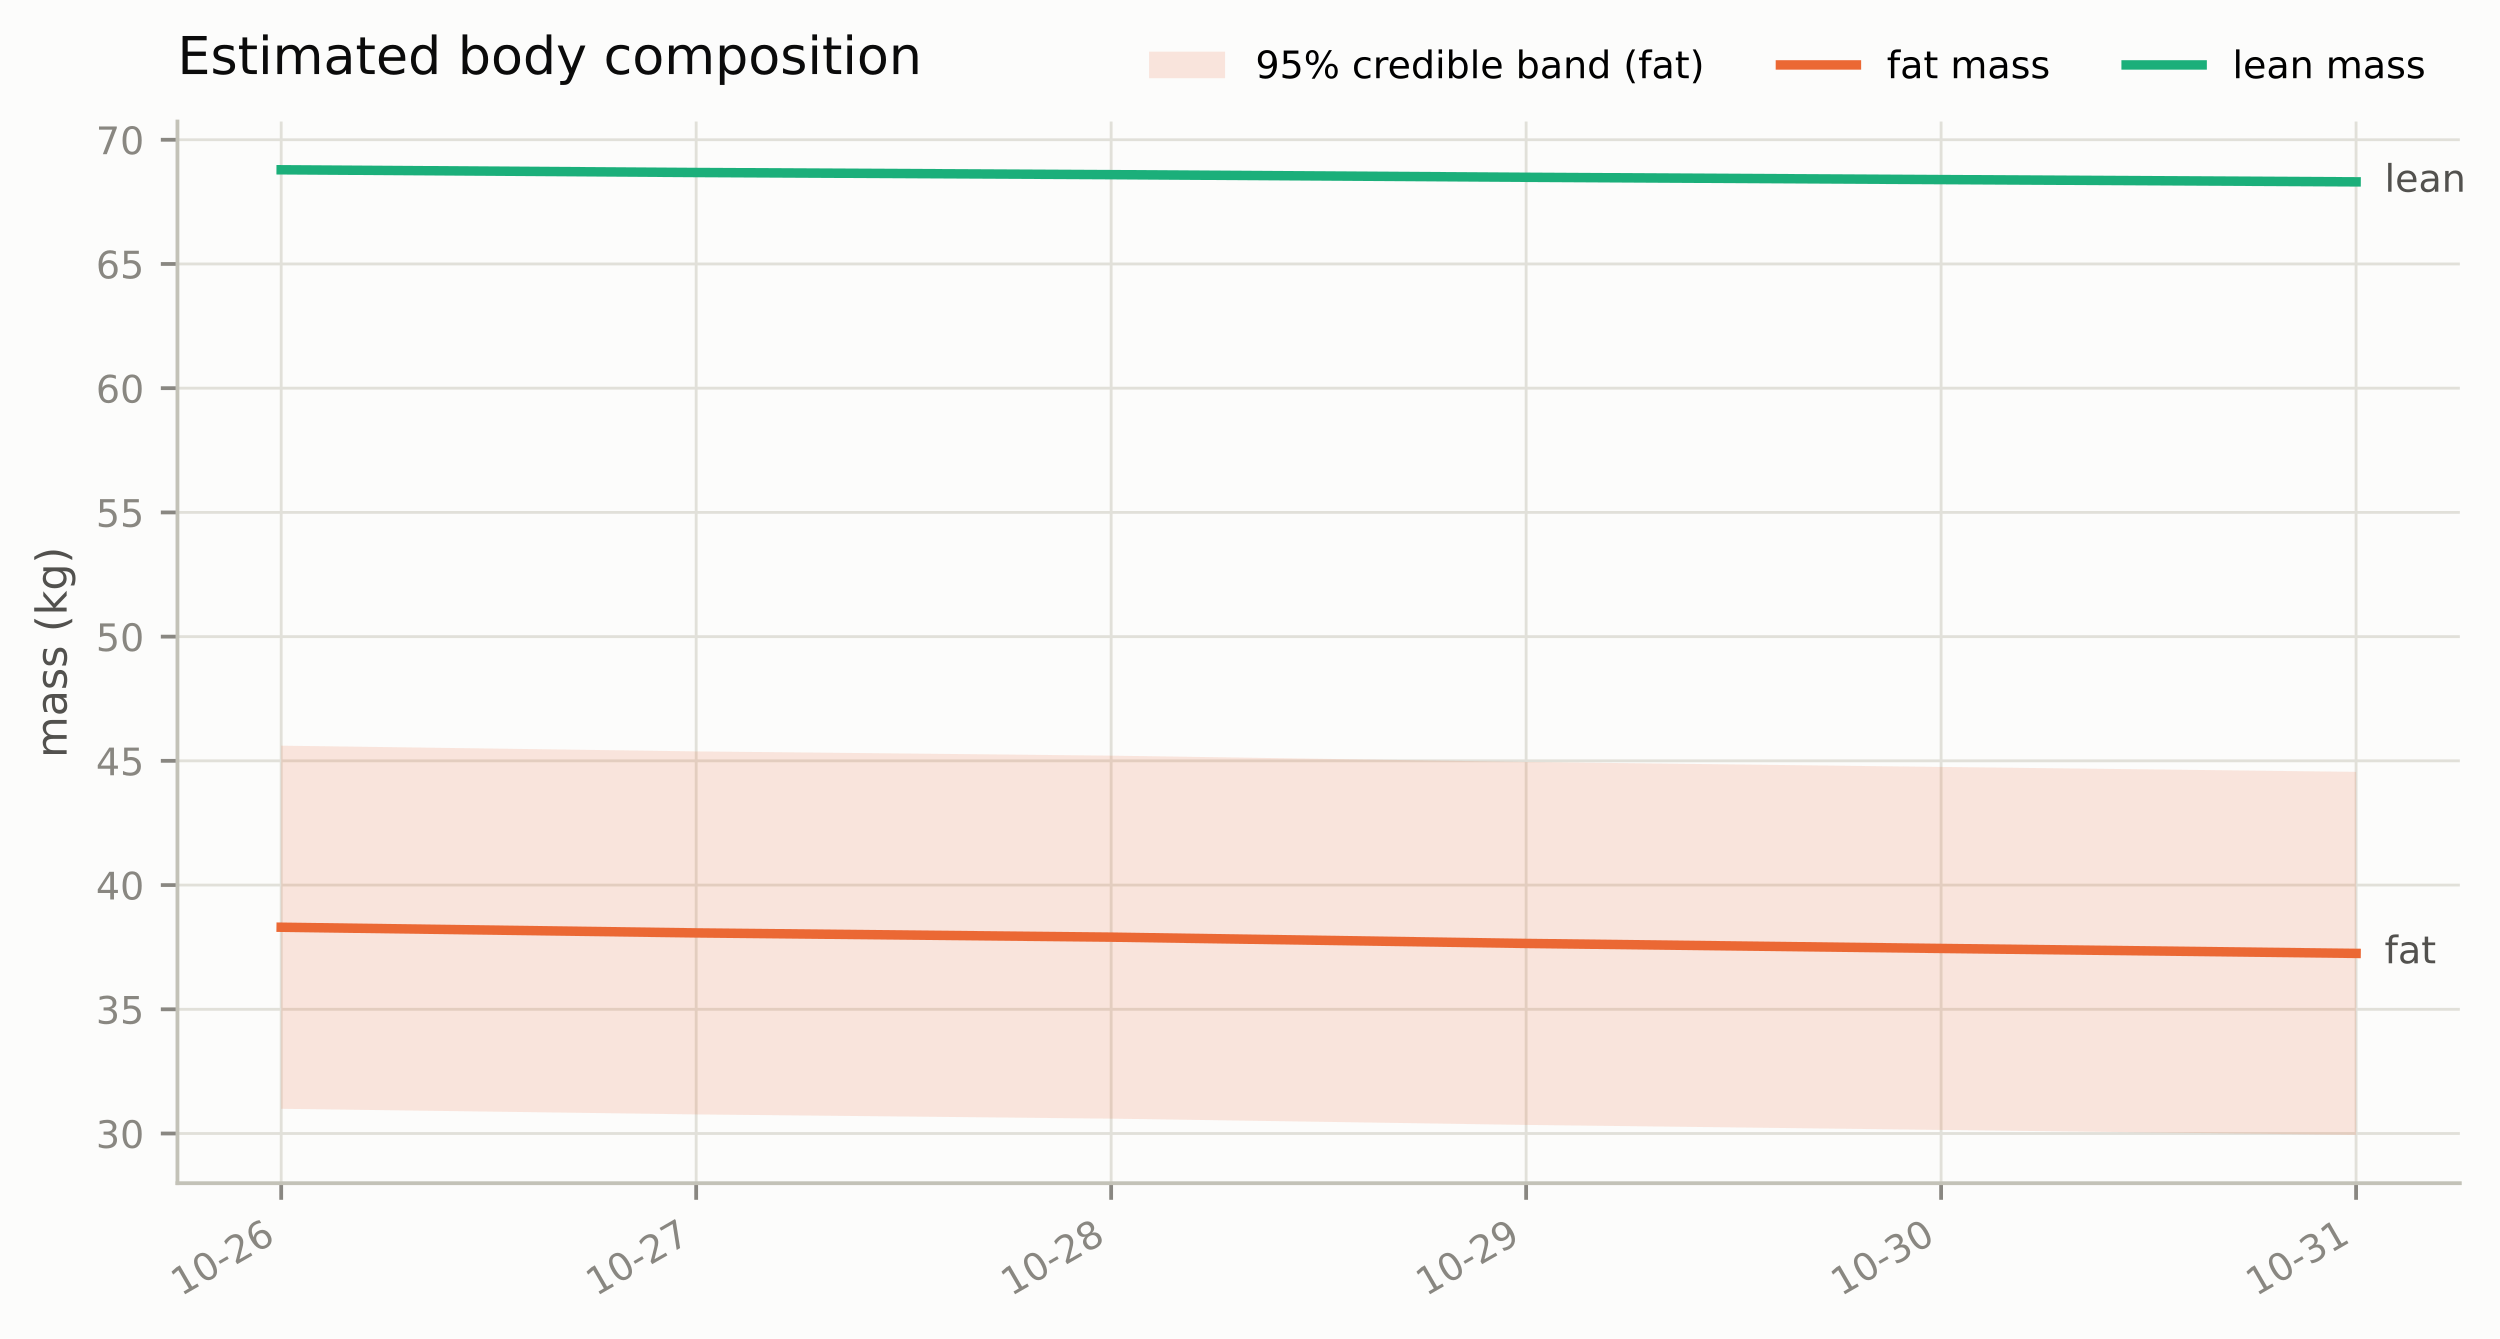
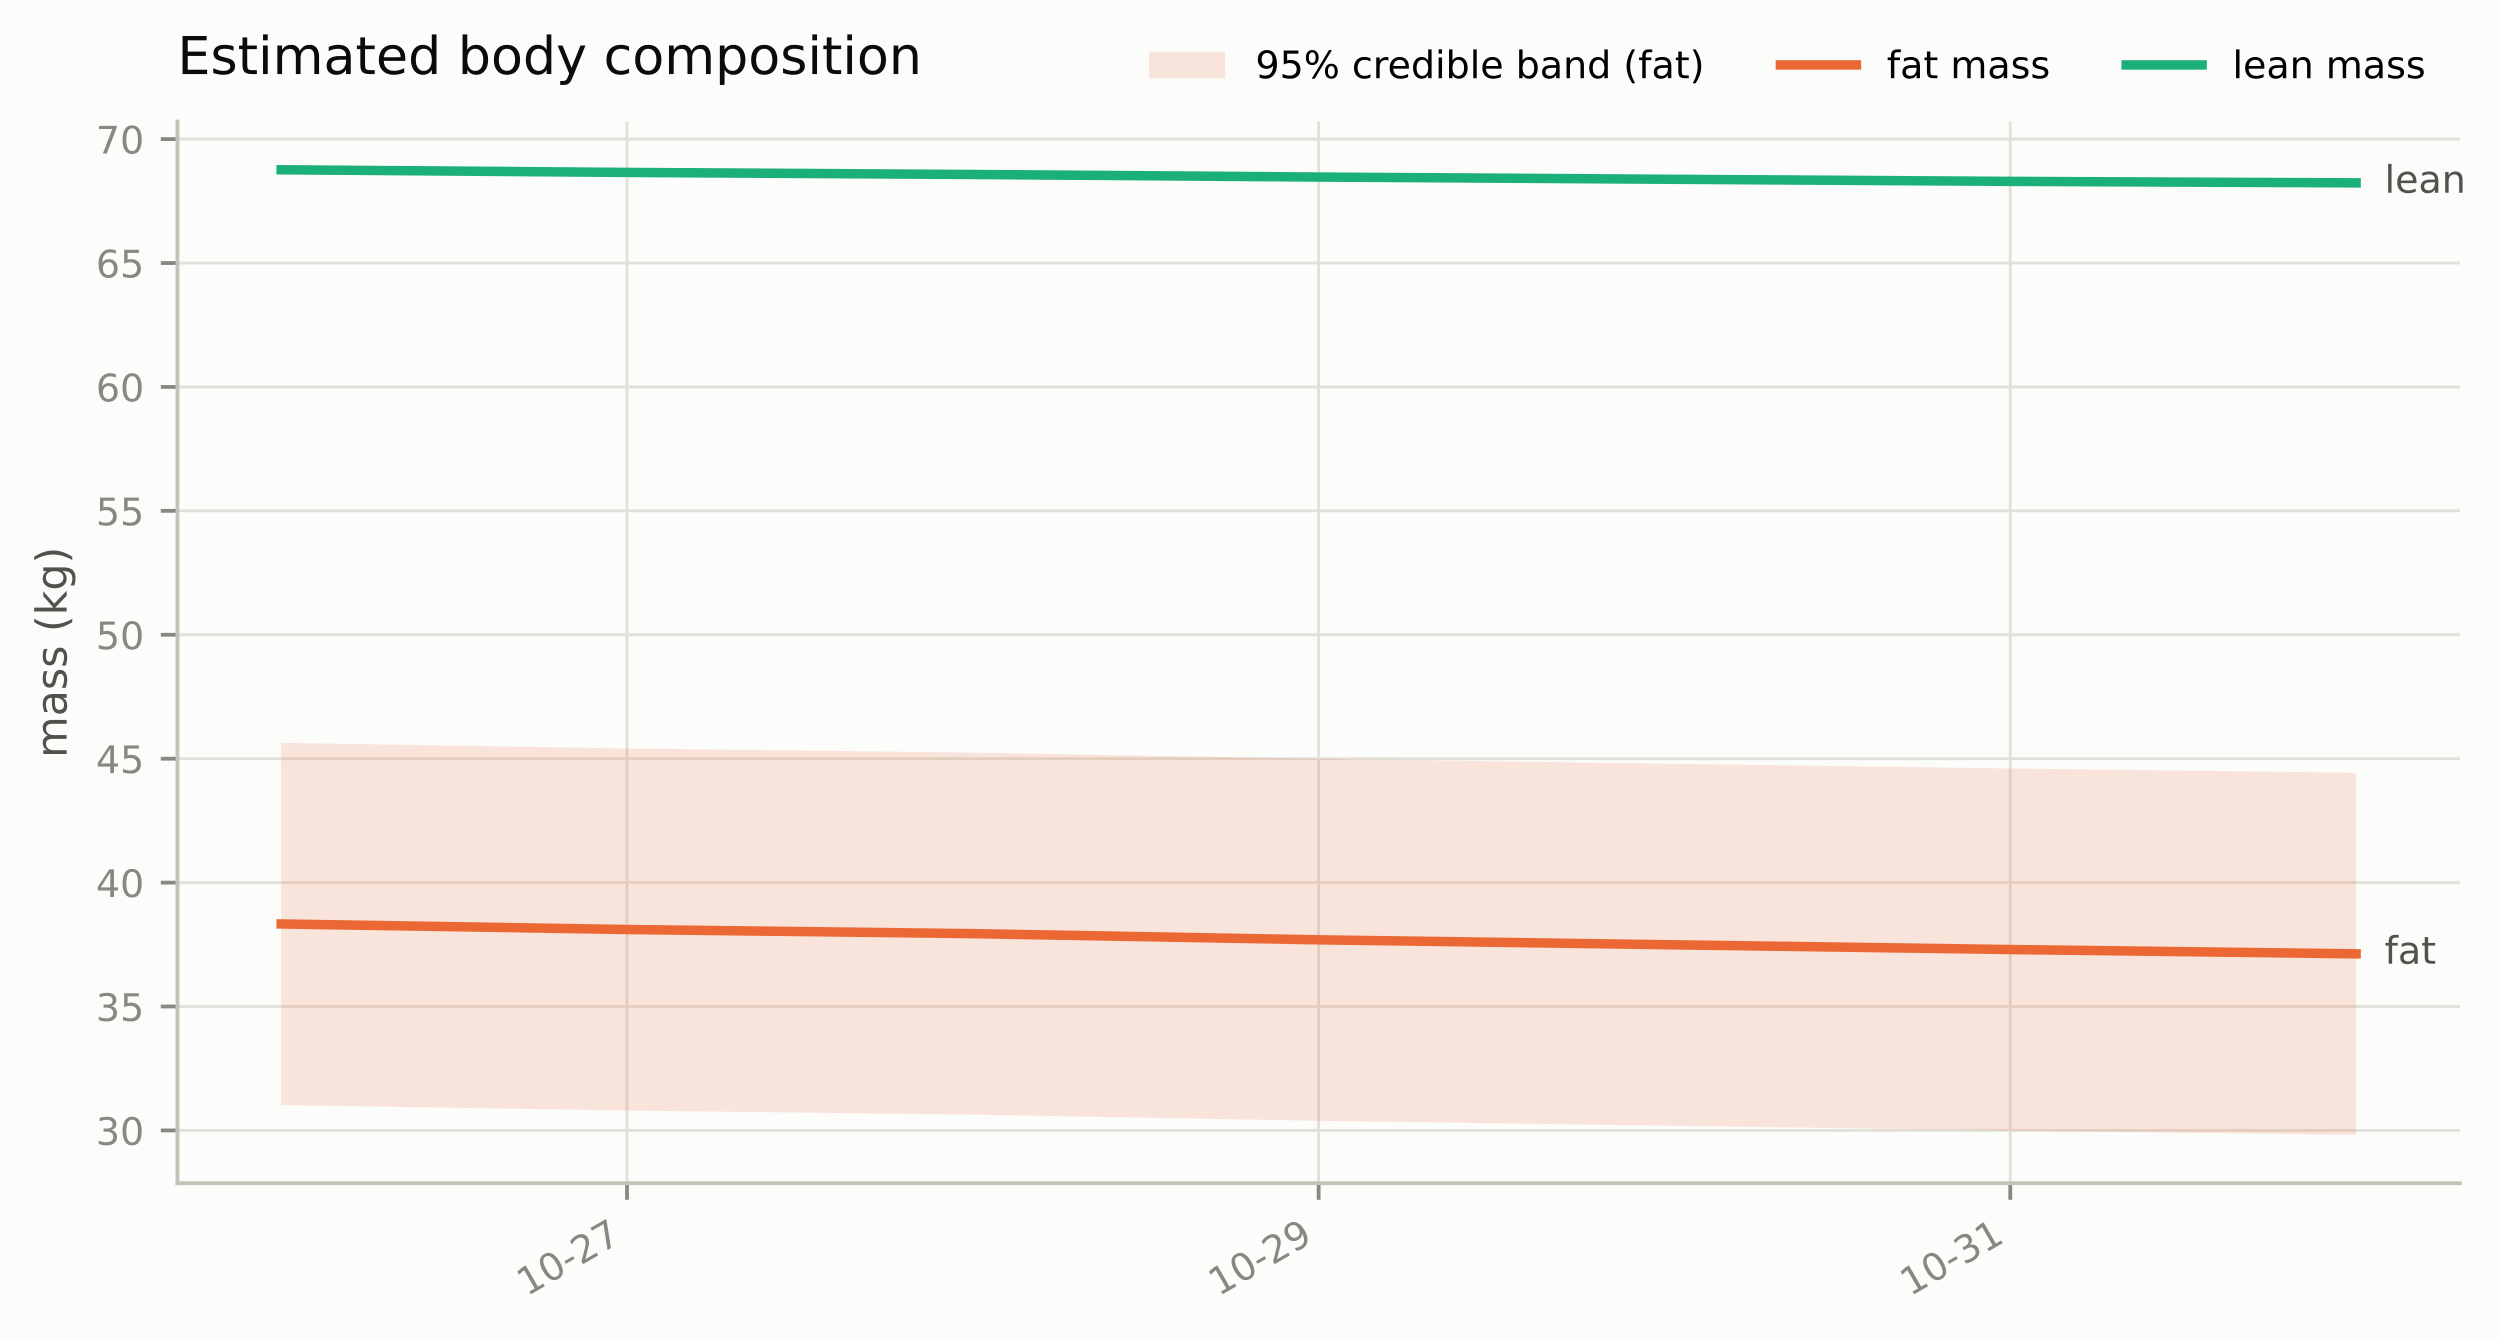
<svg xmlns="http://www.w3.org/2000/svg" xmlns:xlink="http://www.w3.org/1999/xlink" width="526.643pt" height="282pt" viewBox="0 0 526.643 282" version="1.1">
  <defs>
    <style type="text/css">*{stroke-linejoin: round; stroke-linecap: butt}</style>
  </defs>
  <g id="figure_1">
    <g id="patch_1">
      <path d="M 0 282  L 526.643 282  L 526.643 0  L 0 0  z " style="fill: #fcfcfb" />
    </g>
    <g id="axes_1">
      <g id="patch_2">
        <path d="M 37.381 249.248  L 518.18 249.248  L 518.18 25.601  L 37.381 25.601  z " style="fill: #fcfcfb" />
      </g>
      <g id="matplotlib.axis_1">
        <g id="xtick_1">
          <g id="line2d_1">
-             <path d="M 59.235 249.248  L 59.235 25.601  " clip-path="url(#p33e4c85f98)" style="fill: none; stroke: #e1e0d9; stroke-width: 0.6; stroke-linecap: square" />
+             <path d="M 132.084 249.248  L 132.084 25.601  " clip-path="url(#pc93be78011)" style="fill: none; stroke: #e1e0d9; stroke-width: 0.6; stroke-linecap: square" />
          </g>
          <g id="line2d_2">
            <defs>
-               <path id="m0e0706cce2" d="M 0 0  L 0 3.5  " style="stroke: #898781; stroke-width: 0.8" />
+               <path id="m2f4783f419" d="M 0 0  L 0 3.5  " style="stroke: #898781; stroke-width: 0.8" />
            </defs>
            <g>
-               <use xlink:href="#m0e0706cce2" x="59.235" y="249.248" style="fill: #898781; stroke: #898781; stroke-width: 0.8" />
+               <use xlink:href="#m2f4783f419" x="132.084" y="249.248" style="fill: #898781; stroke: #898781; stroke-width: 0.8" />
            </g>
          </g>
          <g id="text_1">
-             <g style="fill: #898781" transform="translate(38.14245 273.1351) rotate(-30) scale(0.08 -0.08)">
+             <g style="fill: #898781" transform="translate(110.9909 273.1351) rotate(-30) scale(0.08 -0.08)">
              <defs>
                <path id="DejaVuSans-14" d="M 794 531  L 1825 531  L 1825 4091  L 703 3866  L 703 4441  L 1819 4666  L 2450 4666  L 2450 531  L 3481 531  L 3481 0  L 794 0  L 794 531  z " transform="scale(0.015625)" />
                <path id="DejaVuSans-13" d="M 2034 4250  Q 1547 4250 1301 3770  Q 1056 3291 1056 2328  Q 1056 1369 1301 889  Q 1547 409 2034 409  Q 2525 409 2770 889  Q 3016 1369 3016 2328  Q 3016 3291 2770 3770  Q 2525 4250 2034 4250  z M 2034 4750  Q 2819 4750 3233 4129  Q 3647 3509 3647 2328  Q 3647 1150 3233 529  Q 2819 -91 2034 -91  Q 1250 -91 836 529  Q 422 1150 422 2328  Q 422 3509 836 4129  Q 1250 4750 2034 4750  z " transform="scale(0.015625)" />
                <path id="DejaVuSans-10" d="M 313 2009  L 1997 2009  L 1997 1497  L 313 1497  L 313 2009  z " transform="scale(0.015625)" />
                <path id="DejaVuSans-15" d="M 1228 531  L 3431 531  L 3431 0  L 469 0  L 469 531  Q 828 903 1448 1529  Q 2069 2156 2228 2338  Q 2531 2678 2651 2914  Q 2772 3150 2772 3378  Q 2772 3750 2511 3984  Q 2250 4219 1831 4219  Q 1534 4219 1204 4116  Q 875 4013 500 3803  L 500 4441  Q 881 4594 1212 4672  Q 1544 4750 1819 4750  Q 2544 4750 2975 4387  Q 3406 4025 3406 3419  Q 3406 3131 3298 2873  Q 3191 2616 2906 2266  Q 2828 2175 2409 1742  Q 1991 1309 1228 531  z " transform="scale(0.015625)" />
-                 <path id="DejaVuSans-19" d="M 2113 2584  Q 1688 2584 1439 2293  Q 1191 2003 1191 1497  Q 1191 994 1439 701  Q 1688 409 2113 409  Q 2538 409 2786 701  Q 3034 994 3034 1497  Q 3034 2003 2786 2293  Q 2538 2584 2113 2584  z M 3366 4563  L 3366 3988  Q 3128 4100 2886 4159  Q 2644 4219 2406 4219  Q 1781 4219 1451 3797  Q 1122 3375 1075 2522  Q 1259 2794 1537 2939  Q 1816 3084 2150 3084  Q 2853 3084 3261 2657  Q 3669 2231 3669 1497  Q 3669 778 3244 343  Q 2819 -91 2113 -91  Q 1303 -91 875 529  Q 447 1150 447 2328  Q 447 3434 972 4092  Q 1497 4750 2381 4750  Q 2619 4750 2861 4703  Q 3103 4656 3366 4563  z " transform="scale(0.015625)" />
-               </defs>
-               <use xlink:href="#DejaVuSans-14" />
-               <use xlink:href="#DejaVuSans-13" transform="translate(63.625 0)" />
-               <use xlink:href="#DejaVuSans-10" transform="translate(127.25 0)" />
-               <use xlink:href="#DejaVuSans-15" transform="translate(163.3281 0)" />
-               <use xlink:href="#DejaVuSans-19" transform="translate(226.9531 0)" />
-             </g>
-           </g>
-         </g>
-         <g id="xtick_2">
-           <g id="line2d_3">
-             <path d="M 146.653 249.248  L 146.653 25.601  " clip-path="url(#p33e4c85f98)" style="fill: none; stroke: #e1e0d9; stroke-width: 0.6; stroke-linecap: square" />
-           </g>
-           <g id="line2d_4">
-             <g>
-               <use xlink:href="#m0e0706cce2" x="146.653" y="249.248" style="fill: #898781; stroke: #898781; stroke-width: 0.8" />
-             </g>
-           </g>
-           <g id="text_2">
-             <g style="fill: #898781" transform="translate(125.5606 273.1351) rotate(-30) scale(0.08 -0.08)">
-               <defs>
                <path id="DejaVuSans-1a" d="M 525 4666  L 3525 4666  L 3525 4397  L 1831 0  L 1172 0  L 2766 4134  L 525 4134  L 525 4666  z " transform="scale(0.015625)" />
              </defs>
              <use xlink:href="#DejaVuSans-14" />
              <use xlink:href="#DejaVuSans-13" transform="translate(63.625 0)" />
              <use xlink:href="#DejaVuSans-10" transform="translate(127.25 0)" />
              <use xlink:href="#DejaVuSans-15" transform="translate(163.3281 0)" />
              <use xlink:href="#DejaVuSans-1a" transform="translate(226.9531 0)" />
            </g>
          </g>
        </g>
-         <g id="xtick_3">
-           <g id="line2d_5">
-             <path d="M 234.071 249.248  L 234.071 25.601  " clip-path="url(#p33e4c85f98)" style="fill: none; stroke: #e1e0d9; stroke-width: 0.6; stroke-linecap: square" />
-           </g>
-           <g id="line2d_6">
-             <g>
-               <use xlink:href="#m0e0706cce2" x="234.071" y="249.248" style="fill: #898781; stroke: #898781; stroke-width: 0.8" />
-             </g>
-           </g>
-           <g id="text_3">
-             <g style="fill: #898781" transform="translate(212.9787 273.1351) rotate(-30) scale(0.08 -0.08)">
-               <defs>
-                 <path id="DejaVuSans-1b" d="M 2034 2216  Q 1584 2216 1326 1975  Q 1069 1734 1069 1313  Q 1069 891 1326 650  Q 1584 409 2034 409  Q 2484 409 2743 651  Q 3003 894 3003 1313  Q 3003 1734 2745 1975  Q 2488 2216 2034 2216  z M 1403 2484  Q 997 2584 770 2862  Q 544 3141 544 3541  Q 544 4100 942 4425  Q 1341 4750 2034 4750  Q 2731 4750 3128 4425  Q 3525 4100 3525 3541  Q 3525 3141 3298 2862  Q 3072 2584 2669 2484  Q 3125 2378 3379 2068  Q 3634 1759 3634 1313  Q 3634 634 3220 271  Q 2806 -91 2034 -91  Q 1263 -91 848 271  Q 434 634 434 1313  Q 434 1759 690 2068  Q 947 2378 1403 2484  z M 1172 3481  Q 1172 3119 1398 2916  Q 1625 2713 2034 2713  Q 2441 2713 2670 2916  Q 2900 3119 2900 3481  Q 2900 3844 2670 4047  Q 2441 4250 2034 4250  Q 1625 4250 1398 4047  Q 1172 3844 1172 3481  z " transform="scale(0.015625)" />
-               </defs>
-               <use xlink:href="#DejaVuSans-14" />
-               <use xlink:href="#DejaVuSans-13" transform="translate(63.625 0)" />
-               <use xlink:href="#DejaVuSans-10" transform="translate(127.25 0)" />
-               <use xlink:href="#DejaVuSans-15" transform="translate(163.3281 0)" />
-               <use xlink:href="#DejaVuSans-1b" transform="translate(226.9531 0)" />
-             </g>
-           </g>
-         </g>
-         <g id="xtick_4">
-           <g id="line2d_7">
-             <path d="M 321.49 249.248  L 321.49 25.601  " clip-path="url(#p33e4c85f98)" style="fill: none; stroke: #e1e0d9; stroke-width: 0.6; stroke-linecap: square" />
-           </g>
-           <g id="line2d_8">
-             <g>
-               <use xlink:href="#m0e0706cce2" x="321.49" y="249.248" style="fill: #898781; stroke: #898781; stroke-width: 0.8" />
-             </g>
-           </g>
-           <g id="text_4">
-             <g style="fill: #898781" transform="translate(300.3968 273.1351) rotate(-30) scale(0.08 -0.08)">
+         <g id="xtick_2">
+           <g id="line2d_3">
+             <path d="M 277.781 249.248  L 277.781 25.601  " clip-path="url(#pc93be78011)" style="fill: none; stroke: #e1e0d9; stroke-width: 0.6; stroke-linecap: square" />
+           </g>
+           <g id="line2d_4">
+             <g>
+               <use xlink:href="#m2f4783f419" x="277.781" y="249.248" style="fill: #898781; stroke: #898781; stroke-width: 0.8" />
+             </g>
+           </g>
+           <g id="text_2">
+             <g style="fill: #898781" transform="translate(256.6877 273.1351) rotate(-30) scale(0.08 -0.08)">
              <defs>
                <path id="DejaVuSans-1c" d="M 703 97  L 703 672  Q 941 559 1184 500  Q 1428 441 1663 441  Q 2288 441 2617 861  Q 2947 1281 2994 2138  Q 2813 1869 2534 1725  Q 2256 1581 1919 1581  Q 1219 1581 811 2004  Q 403 2428 403 3163  Q 403 3881 828 4315  Q 1253 4750 1959 4750  Q 2769 4750 3195 4129  Q 3622 3509 3622 2328  Q 3622 1225 3098 567  Q 2575 -91 1691 -91  Q 1453 -91 1209 -44  Q 966 3 703 97  z M 1959 2075  Q 2384 2075 2632 2365  Q 2881 2656 2881 3163  Q 2881 3666 2632 3958  Q 2384 4250 1959 4250  Q 1534 4250 1286 3958  Q 1038 3666 1038 3163  Q 1038 2656 1286 2365  Q 1534 2075 1959 2075  z " transform="scale(0.015625)" />
              </defs>
              <use xlink:href="#DejaVuSans-14" />
              <use xlink:href="#DejaVuSans-13" transform="translate(63.625 0)" />
              <use xlink:href="#DejaVuSans-10" transform="translate(127.25 0)" />
              <use xlink:href="#DejaVuSans-15" transform="translate(163.3281 0)" />
              <use xlink:href="#DejaVuSans-1c" transform="translate(226.9531 0)" />
            </g>
          </g>
        </g>
-         <g id="xtick_5">
-           <g id="line2d_9">
-             <path d="M 408.908 249.248  L 408.908 25.601  " clip-path="url(#p33e4c85f98)" style="fill: none; stroke: #e1e0d9; stroke-width: 0.6; stroke-linecap: square" />
-           </g>
-           <g id="line2d_10">
-             <g>
-               <use xlink:href="#m0e0706cce2" x="408.908" y="249.248" style="fill: #898781; stroke: #898781; stroke-width: 0.8" />
-             </g>
-           </g>
-           <g id="text_5">
-             <g style="fill: #898781" transform="translate(387.8149 273.1351) rotate(-30) scale(0.08 -0.08)">
+         <g id="xtick_3">
+           <g id="line2d_5">
+             <path d="M 423.477 249.248  L 423.477 25.601  " clip-path="url(#pc93be78011)" style="fill: none; stroke: #e1e0d9; stroke-width: 0.6; stroke-linecap: square" />
+           </g>
+           <g id="line2d_6">
+             <g>
+               <use xlink:href="#m2f4783f419" x="423.477" y="249.248" style="fill: #898781; stroke: #898781; stroke-width: 0.8" />
+             </g>
+           </g>
+           <g id="text_3">
+             <g style="fill: #898781" transform="translate(402.3846 273.1351) rotate(-30) scale(0.08 -0.08)">
              <defs>
                <path id="DejaVuSans-16" d="M 2597 2516  Q 3050 2419 3304 2112  Q 3559 1806 3559 1356  Q 3559 666 3084 287  Q 2609 -91 1734 -91  Q 1441 -91 1130 -33  Q 819 25 488 141  L 488 750  Q 750 597 1062 519  Q 1375 441 1716 441  Q 2309 441 2620 675  Q 2931 909 2931 1356  Q 2931 1769 2642 2001  Q 2353 2234 1838 2234  L 1294 2234  L 1294 2753  L 1863 2753  Q 2328 2753 2575 2939  Q 2822 3125 2822 3475  Q 2822 3834 2567 4026  Q 2313 4219 1838 4219  Q 1578 4219 1281 4162  Q 984 4106 628 3988  L 628 4550  Q 988 4650 1302 4700  Q 1616 4750 1894 4750  Q 2613 4750 3031 4423  Q 3450 4097 3450 3541  Q 3450 3153 3228 2886  Q 3006 2619 2597 2516  z " transform="scale(0.015625)" />
              </defs>
-               <use xlink:href="#DejaVuSans-14" />
-               <use xlink:href="#DejaVuSans-13" transform="translate(63.625 0)" />
-               <use xlink:href="#DejaVuSans-10" transform="translate(127.25 0)" />
-               <use xlink:href="#DejaVuSans-16" transform="translate(163.3281 0)" />
-               <use xlink:href="#DejaVuSans-13" transform="translate(226.9531 0)" />
-             </g>
-           </g>
-         </g>
-         <g id="xtick_6">
-           <g id="line2d_11">
-             <path d="M 496.326 249.248  L 496.326 25.601  " clip-path="url(#p33e4c85f98)" style="fill: none; stroke: #e1e0d9; stroke-width: 0.6; stroke-linecap: square" />
-           </g>
-           <g id="line2d_12">
-             <g>
-               <use xlink:href="#m0e0706cce2" x="496.326" y="249.248" style="fill: #898781; stroke: #898781; stroke-width: 0.8" />
-             </g>
-           </g>
-           <g id="text_6">
-             <g style="fill: #898781" transform="translate(475.233 273.1351) rotate(-30) scale(0.08 -0.08)">
              <use xlink:href="#DejaVuSans-14" />
              <use xlink:href="#DejaVuSans-13" transform="translate(63.625 0)" />
              <use xlink:href="#DejaVuSans-10" transform="translate(127.25 0)" />
              <use xlink:href="#DejaVuSans-16" transform="translate(163.3281 0)" />
              <use xlink:href="#DejaVuSans-14" transform="translate(226.9531 0)" />
            </g>
          </g>
        </g>
      </g>
      <g id="matplotlib.axis_2">
        <g id="ytick_1">
-           <g id="line2d_13">
-             <path d="M 37.381 238.782  L 518.18 238.782  " clip-path="url(#p33e4c85f98)" style="fill: none; stroke: #e1e0d9; stroke-width: 0.6; stroke-linecap: square" />
-           </g>
-           <g id="line2d_14">
+           <g id="line2d_7">
+             <path d="M 37.381 238.137  L 518.18 238.137  " clip-path="url(#pc93be78011)" style="fill: none; stroke: #e1e0d9; stroke-width: 0.6; stroke-linecap: square" />
+           </g>
+           <g id="line2d_8">
            <defs>
-               <path id="m0c7d8f7c10" d="M 0 0  L -3.5 0  " style="stroke: #898781; stroke-width: 0.8" />
+               <path id="m98d545cea3" d="M 0 0  L -3.5 0  " style="stroke: #898781; stroke-width: 0.8" />
            </defs>
            <g>
-               <use xlink:href="#m0c7d8f7c10" x="37.381" y="238.782" style="fill: #898781; stroke: #898781; stroke-width: 0.8" />
-             </g>
-           </g>
-           <g id="text_7">
-             <g style="fill: #898781" transform="translate(20.2007 241.8212) scale(0.08 -0.08)">
+               <use xlink:href="#m98d545cea3" x="37.381" y="238.137" style="fill: #898781; stroke: #898781; stroke-width: 0.8" />
+             </g>
+           </g>
+           <g id="text_4">
+             <g style="fill: #898781" transform="translate(20.2007 241.1761) scale(0.08 -0.08)">
              <use xlink:href="#DejaVuSans-16" />
              <use xlink:href="#DejaVuSans-13" transform="translate(63.625 0)" />
            </g>
          </g>
        </g>
        <g id="ytick_2">
-           <g id="line2d_15">
-             <path d="M 37.381 212.614  L 518.18 212.614  " clip-path="url(#p33e4c85f98)" style="fill: none; stroke: #e1e0d9; stroke-width: 0.6; stroke-linecap: square" />
-           </g>
-           <g id="line2d_16">
-             <g>
-               <use xlink:href="#m0c7d8f7c10" x="37.381" y="212.614" style="fill: #898781; stroke: #898781; stroke-width: 0.8" />
-             </g>
-           </g>
-           <g id="text_8">
-             <g style="fill: #898781" transform="translate(20.2007 215.6532) scale(0.08 -0.08)">
+           <g id="line2d_9">
+             <path d="M 37.381 212.033  L 518.18 212.033  " clip-path="url(#pc93be78011)" style="fill: none; stroke: #e1e0d9; stroke-width: 0.6; stroke-linecap: square" />
+           </g>
+           <g id="line2d_10">
+             <g>
+               <use xlink:href="#m98d545cea3" x="37.381" y="212.033" style="fill: #898781; stroke: #898781; stroke-width: 0.8" />
+             </g>
+           </g>
+           <g id="text_5">
+             <g style="fill: #898781" transform="translate(20.2007 215.0717) scale(0.08 -0.08)">
              <defs>
                <path id="DejaVuSans-18" d="M 691 4666  L 3169 4666  L 3169 4134  L 1269 4134  L 1269 2991  Q 1406 3038 1543 3061  Q 1681 3084 1819 3084  Q 2600 3084 3056 2656  Q 3513 2228 3513 1497  Q 3513 744 3044 326  Q 2575 -91 1722 -91  Q 1428 -91 1123 -41  Q 819 9 494 109  L 494 744  Q 775 591 1075 516  Q 1375 441 1709 441  Q 2250 441 2565 725  Q 2881 1009 2881 1497  Q 2881 1984 2565 2268  Q 2250 2553 1709 2553  Q 1456 2553 1204 2497  Q 953 2441 691 2322  L 691 4666  z " transform="scale(0.015625)" />
              </defs>
              <use xlink:href="#DejaVuSans-16" />
              <use xlink:href="#DejaVuSans-18" transform="translate(63.625 0)" />
            </g>
          </g>
        </g>
        <g id="ytick_3">
-           <g id="line2d_17">
-             <path d="M 37.381 186.446  L 518.18 186.446  " clip-path="url(#p33e4c85f98)" style="fill: none; stroke: #e1e0d9; stroke-width: 0.6; stroke-linecap: square" />
-           </g>
-           <g id="line2d_18">
-             <g>
-               <use xlink:href="#m0c7d8f7c10" x="37.381" y="186.446" style="fill: #898781; stroke: #898781; stroke-width: 0.8" />
-             </g>
-           </g>
-           <g id="text_9">
-             <g style="fill: #898781" transform="translate(20.2007 189.4851) scale(0.08 -0.08)">
+           <g id="line2d_11">
+             <path d="M 37.381 185.928  L 518.18 185.928  " clip-path="url(#pc93be78011)" style="fill: none; stroke: #e1e0d9; stroke-width: 0.6; stroke-linecap: square" />
+           </g>
+           <g id="line2d_12">
+             <g>
+               <use xlink:href="#m98d545cea3" x="37.381" y="185.928" style="fill: #898781; stroke: #898781; stroke-width: 0.8" />
+             </g>
+           </g>
+           <g id="text_6">
+             <g style="fill: #898781" transform="translate(20.2007 188.9672) scale(0.08 -0.08)">
              <defs>
                <path id="DejaVuSans-17" d="M 2419 4116  L 825 1625  L 2419 1625  L 2419 4116  z M 2253 4666  L 3047 4666  L 3047 1625  L 3713 1625  L 3713 1100  L 3047 1100  L 3047 0  L 2419 0  L 2419 1100  L 313 1100  L 313 1709  L 2253 4666  z " transform="scale(0.015625)" />
              </defs>
              <use xlink:href="#DejaVuSans-17" />
              <use xlink:href="#DejaVuSans-13" transform="translate(63.625 0)" />
            </g>
          </g>
        </g>
        <g id="ytick_4">
-           <g id="line2d_19">
-             <path d="M 37.381 160.278  L 518.18 160.278  " clip-path="url(#p33e4c85f98)" style="fill: none; stroke: #e1e0d9; stroke-width: 0.6; stroke-linecap: square" />
-           </g>
-           <g id="line2d_20">
-             <g>
-               <use xlink:href="#m0c7d8f7c10" x="37.381" y="160.278" style="fill: #898781; stroke: #898781; stroke-width: 0.8" />
-             </g>
-           </g>
-           <g id="text_10">
-             <g style="fill: #898781" transform="translate(20.2007 163.317) scale(0.08 -0.08)">
+           <g id="line2d_13">
+             <path d="M 37.381 159.824  L 518.18 159.824  " clip-path="url(#pc93be78011)" style="fill: none; stroke: #e1e0d9; stroke-width: 0.6; stroke-linecap: square" />
+           </g>
+           <g id="line2d_14">
+             <g>
+               <use xlink:href="#m98d545cea3" x="37.381" y="159.824" style="fill: #898781; stroke: #898781; stroke-width: 0.8" />
+             </g>
+           </g>
+           <g id="text_7">
+             <g style="fill: #898781" transform="translate(20.2007 162.8628) scale(0.08 -0.08)">
              <use xlink:href="#DejaVuSans-17" />
              <use xlink:href="#DejaVuSans-18" transform="translate(63.625 0)" />
            </g>
          </g>
        </g>
        <g id="ytick_5">
-           <g id="line2d_21">
-             <path d="M 37.381 134.11  L 518.18 134.11  " clip-path="url(#p33e4c85f98)" style="fill: none; stroke: #e1e0d9; stroke-width: 0.6; stroke-linecap: square" />
-           </g>
-           <g id="line2d_22">
-             <g>
-               <use xlink:href="#m0c7d8f7c10" x="37.381" y="134.11" style="fill: #898781; stroke: #898781; stroke-width: 0.8" />
-             </g>
-           </g>
-           <g id="text_11">
-             <g style="fill: #898781" transform="translate(20.2007 137.1489) scale(0.08 -0.08)">
+           <g id="line2d_15">
+             <path d="M 37.381 133.719  L 518.18 133.719  " clip-path="url(#pc93be78011)" style="fill: none; stroke: #e1e0d9; stroke-width: 0.6; stroke-linecap: square" />
+           </g>
+           <g id="line2d_16">
+             <g>
+               <use xlink:href="#m98d545cea3" x="37.381" y="133.719" style="fill: #898781; stroke: #898781; stroke-width: 0.8" />
+             </g>
+           </g>
+           <g id="text_8">
+             <g style="fill: #898781" transform="translate(20.2007 136.7583) scale(0.08 -0.08)">
              <use xlink:href="#DejaVuSans-18" />
              <use xlink:href="#DejaVuSans-13" transform="translate(63.625 0)" />
            </g>
          </g>
        </g>
        <g id="ytick_6">
-           <g id="line2d_23">
-             <path d="M 37.381 107.942  L 518.18 107.942  " clip-path="url(#p33e4c85f98)" style="fill: none; stroke: #e1e0d9; stroke-width: 0.6; stroke-linecap: square" />
-           </g>
-           <g id="line2d_24">
-             <g>
-               <use xlink:href="#m0c7d8f7c10" x="37.381" y="107.942" style="fill: #898781; stroke: #898781; stroke-width: 0.8" />
-             </g>
-           </g>
-           <g id="text_12">
-             <g style="fill: #898781" transform="translate(20.2007 110.9808) scale(0.08 -0.08)">
+           <g id="line2d_17">
+             <path d="M 37.381 107.615  L 518.18 107.615  " clip-path="url(#pc93be78011)" style="fill: none; stroke: #e1e0d9; stroke-width: 0.6; stroke-linecap: square" />
+           </g>
+           <g id="line2d_18">
+             <g>
+               <use xlink:href="#m98d545cea3" x="37.381" y="107.615" style="fill: #898781; stroke: #898781; stroke-width: 0.8" />
+             </g>
+           </g>
+           <g id="text_9">
+             <g style="fill: #898781" transform="translate(20.2007 110.6539) scale(0.08 -0.08)">
              <use xlink:href="#DejaVuSans-18" />
              <use xlink:href="#DejaVuSans-18" transform="translate(63.625 0)" />
            </g>
          </g>
        </g>
        <g id="ytick_7">
-           <g id="line2d_25">
-             <path d="M 37.381 81.774  L 518.18 81.774  " clip-path="url(#p33e4c85f98)" style="fill: none; stroke: #e1e0d9; stroke-width: 0.6; stroke-linecap: square" />
-           </g>
-           <g id="line2d_26">
-             <g>
-               <use xlink:href="#m0c7d8f7c10" x="37.381" y="81.774" style="fill: #898781; stroke: #898781; stroke-width: 0.8" />
-             </g>
-           </g>
-           <g id="text_13">
-             <g style="fill: #898781" transform="translate(20.2007 84.81271) scale(0.08 -0.08)">
+           <g id="line2d_19">
+             <path d="M 37.381 81.51  L 518.18 81.51  " clip-path="url(#pc93be78011)" style="fill: none; stroke: #e1e0d9; stroke-width: 0.6; stroke-linecap: square" />
+           </g>
+           <g id="line2d_20">
+             <g>
+               <use xlink:href="#m98d545cea3" x="37.381" y="81.51" style="fill: #898781; stroke: #898781; stroke-width: 0.8" />
+             </g>
+           </g>
+           <g id="text_10">
+             <g style="fill: #898781" transform="translate(20.2007 84.5494) scale(0.08 -0.08)">
+               <defs>
+                 <path id="DejaVuSans-19" d="M 2113 2584  Q 1688 2584 1439 2293  Q 1191 2003 1191 1497  Q 1191 994 1439 701  Q 1688 409 2113 409  Q 2538 409 2786 701  Q 3034 994 3034 1497  Q 3034 2003 2786 2293  Q 2538 2584 2113 2584  z M 3366 4563  L 3366 3988  Q 3128 4100 2886 4159  Q 2644 4219 2406 4219  Q 1781 4219 1451 3797  Q 1122 3375 1075 2522  Q 1259 2794 1537 2939  Q 1816 3084 2150 3084  Q 2853 3084 3261 2657  Q 3669 2231 3669 1497  Q 3669 778 3244 343  Q 2819 -91 2113 -91  Q 1303 -91 875 529  Q 447 1150 447 2328  Q 447 3434 972 4092  Q 1497 4750 2381 4750  Q 2619 4750 2861 4703  Q 3103 4656 3366 4563  z " transform="scale(0.015625)" />
+               </defs>
              <use xlink:href="#DejaVuSans-19" />
              <use xlink:href="#DejaVuSans-13" transform="translate(63.625 0)" />
            </g>
          </g>
        </g>
        <g id="ytick_8">
-           <g id="line2d_27">
-             <path d="M 37.381 55.606  L 518.18 55.606  " clip-path="url(#p33e4c85f98)" style="fill: none; stroke: #e1e0d9; stroke-width: 0.6; stroke-linecap: square" />
-           </g>
-           <g id="line2d_28">
-             <g>
-               <use xlink:href="#m0c7d8f7c10" x="37.381" y="55.606" style="fill: #898781; stroke: #898781; stroke-width: 0.8" />
-             </g>
-           </g>
-           <g id="text_14">
-             <g style="fill: #898781" transform="translate(20.2007 58.64463) scale(0.08 -0.08)">
+           <g id="line2d_21">
+             <path d="M 37.381 55.406  L 518.18 55.406  " clip-path="url(#pc93be78011)" style="fill: none; stroke: #e1e0d9; stroke-width: 0.6; stroke-linecap: square" />
+           </g>
+           <g id="line2d_22">
+             <g>
+               <use xlink:href="#m98d545cea3" x="37.381" y="55.406" style="fill: #898781; stroke: #898781; stroke-width: 0.8" />
+             </g>
+           </g>
+           <g id="text_11">
+             <g style="fill: #898781" transform="translate(20.2007 58.44495) scale(0.08 -0.08)">
              <use xlink:href="#DejaVuSans-19" />
              <use xlink:href="#DejaVuSans-18" transform="translate(63.625 0)" />
            </g>
          </g>
        </g>
        <g id="ytick_9">
-           <g id="line2d_29">
-             <path d="M 37.381 29.437  L 518.18 29.437  " clip-path="url(#p33e4c85f98)" style="fill: none; stroke: #e1e0d9; stroke-width: 0.6; stroke-linecap: square" />
-           </g>
-           <g id="line2d_30">
-             <g>
-               <use xlink:href="#m0c7d8f7c10" x="37.381" y="29.437" style="fill: #898781; stroke: #898781; stroke-width: 0.8" />
-             </g>
-           </g>
-           <g id="text_15">
-             <g style="fill: #898781" transform="translate(20.2007 32.47654) scale(0.08 -0.08)">
+           <g id="line2d_23">
+             <path d="M 37.381 29.301  L 518.18 29.301  " clip-path="url(#pc93be78011)" style="fill: none; stroke: #e1e0d9; stroke-width: 0.6; stroke-linecap: square" />
+           </g>
+           <g id="line2d_24">
+             <g>
+               <use xlink:href="#m98d545cea3" x="37.381" y="29.301" style="fill: #898781; stroke: #898781; stroke-width: 0.8" />
+             </g>
+           </g>
+           <g id="text_12">
+             <g style="fill: #898781" transform="translate(20.2007 32.34049) scale(0.08 -0.08)">
              <use xlink:href="#DejaVuSans-1a" />
              <use xlink:href="#DejaVuSans-13" transform="translate(63.625 0)" />
            </g>
          </g>
        </g>
-         <g id="text_16">
+         <g id="text_13">
          <g style="fill: #52514e" transform="translate(14.03859 159.6579) rotate(-90) scale(0.09 -0.09)">
            <defs>
              <path id="DejaVuSans-50" d="M 3328 2828  Q 3544 3216 3844 3400  Q 4144 3584 4550 3584  Q 5097 3584 5394 3201  Q 5691 2819 5691 2113  L 5691 0  L 5113 0  L 5113 2094  Q 5113 2597 4934 2840  Q 4756 3084 4391 3084  Q 3944 3084 3684 2787  Q 3425 2491 3425 1978  L 3425 0  L 2847 0  L 2847 2094  Q 2847 2600 2669 2842  Q 2491 3084 2119 3084  Q 1678 3084 1418 2786  Q 1159 2488 1159 1978  L 1159 0  L 581 0  L 581 3500  L 1159 3500  L 1159 2956  Q 1356 3278 1631 3431  Q 1906 3584 2284 3584  Q 2666 3584 2933 3390  Q 3200 3197 3328 2828  z " transform="scale(0.015625)" />
              <path id="DejaVuSans-44" d="M 2194 1759  Q 1497 1759 1228 1600  Q 959 1441 959 1056  Q 959 750 1161 570  Q 1363 391 1709 391  Q 2188 391 2477 730  Q 2766 1069 2766 1631  L 2766 1759  L 2194 1759  z M 3341 1997  L 3341 0  L 2766 0  L 2766 531  Q 2569 213 2275 61  Q 1981 -91 1556 -91  Q 1019 -91 701 211  Q 384 513 384 1019  Q 384 1609 779 1909  Q 1175 2209 1959 2209  L 2766 2209  L 2766 2266  Q 2766 2663 2505 2880  Q 2244 3097 1772 3097  Q 1472 3097 1187 3025  Q 903 2953 641 2809  L 641 3341  Q 956 3463 1253 3523  Q 1550 3584 1831 3584  Q 2591 3584 2966 3190  Q 3341 2797 3341 1997  z " transform="scale(0.015625)" />
              <path id="DejaVuSans-56" d="M 2834 3397  L 2834 2853  Q 2591 2978 2328 3040  Q 2066 3103 1784 3103  Q 1356 3103 1142 2972  Q 928 2841 928 2578  Q 928 2378 1081 2264  Q 1234 2150 1697 2047  L 1894 2003  Q 2506 1872 2764 1633  Q 3022 1394 3022 966  Q 3022 478 2636 193  Q 2250 -91 1575 -91  Q 1294 -91 989 -36  Q 684 19 347 128  L 347 722  Q 666 556 975 473  Q 1284 391 1588 391  Q 1994 391 2212 530  Q 2431 669 2431 922  Q 2431 1156 2273 1281  Q 2116 1406 1581 1522  L 1381 1569  Q 847 1681 609 1914  Q 372 2147 372 2553  Q 372 3047 722 3315  Q 1072 3584 1716 3584  Q 2034 3584 2315 3537  Q 2597 3491 2834 3397  z " transform="scale(0.015625)" />
              <path id="DejaVuSans-3" transform="scale(0.015625)" />
              <path id="DejaVuSans-b" d="M 1984 4856  Q 1566 4138 1362 3434  Q 1159 2731 1159 2009  Q 1159 1288 1364 580  Q 1569 -128 1984 -844  L 1484 -844  Q 1016 -109 783 600  Q 550 1309 550 2009  Q 550 2706 781 3412  Q 1013 4119 1484 4856  L 1984 4856  z " transform="scale(0.015625)" />
              <path id="DejaVuSans-4e" d="M 581 4863  L 1159 4863  L 1159 1991  L 2875 3500  L 3609 3500  L 1753 1863  L 3688 0  L 2938 0  L 1159 1709  L 1159 0  L 581 0  L 581 4863  z " transform="scale(0.015625)" />
              <path id="DejaVuSans-4a" d="M 2906 1791  Q 2906 2416 2648 2759  Q 2391 3103 1925 3103  Q 1463 3103 1205 2759  Q 947 2416 947 1791  Q 947 1169 1205 825  Q 1463 481 1925 481  Q 2391 481 2648 825  Q 2906 1169 2906 1791  z M 3481 434  Q 3481 -459 3084 -895  Q 2688 -1331 1869 -1331  Q 1566 -1331 1297 -1286  Q 1028 -1241 775 -1147  L 775 -588  Q 1028 -725 1275 -790  Q 1522 -856 1778 -856  Q 2344 -856 2625 -561  Q 2906 -266 2906 331  L 2906 616  Q 2728 306 2450 153  Q 2172 0 1784 0  Q 1141 0 747 490  Q 353 981 353 1791  Q 353 2603 747 3093  Q 1141 3584 1784 3584  Q 2172 3584 2450 3431  Q 2728 3278 2906 2969  L 2906 3500  L 3481 3500  L 3481 434  z " transform="scale(0.015625)" />
              <path id="DejaVuSans-c" d="M 513 4856  L 1013 4856  Q 1481 4119 1714 3412  Q 1947 2706 1947 2009  Q 1947 1309 1714 600  Q 1481 -109 1013 -844  L 513 -844  Q 928 -128 1133 580  Q 1338 1288 1338 2009  Q 1338 2731 1133 3434  Q 928 4138 513 4856  z " transform="scale(0.015625)" />
            </defs>
            <use xlink:href="#DejaVuSans-50" />
            <use xlink:href="#DejaVuSans-44" transform="translate(97.40625 0)" />
            <use xlink:href="#DejaVuSans-56" transform="translate(158.6875 0)" />
            <use xlink:href="#DejaVuSans-56" transform="translate(210.7812 0)" />
            <use xlink:href="#DejaVuSans-3" transform="translate(262.875 0)" />
            <use xlink:href="#DejaVuSans-b" transform="translate(294.6562 0)" />
            <use xlink:href="#DejaVuSans-4e" transform="translate(333.6719 0)" />
            <use xlink:href="#DejaVuSans-4a" transform="translate(391.5781 0)" />
            <use xlink:href="#DejaVuSans-c" transform="translate(455.0625 0)" />
          </g>
        </g>
      </g>
      <g id="FillBetweenPolyCollection_1">
        <defs>
-           <path id="m2d5f4b84b2" d="M 59.235 -124.919  L 59.235 -48.423  L 146.653 -47.238  L 234.071 -46.349  L 321.49 -45.025  L 408.908 -43.968  L 496.326 -42.917  L 496.326 -119.402  L 496.326 -119.402  L 408.908 -120.437  L 321.49 -121.487  L 234.071 -122.818  L 146.653 -123.713  L 59.235 -124.919  z " />
+           <path id="mc558198fab" d="M 59.235 -125.514  L 59.235 -49.21  L 132.084 -48.05  L 204.932 -47.186  L 277.781 -45.89  L 350.629 -44.86  L 423.477 -43.839  L 496.326 -42.917  L 496.326 -119.215  L 496.326 -119.215  L 423.477 -120.113  L 350.629 -121.123  L 277.781 -122.152  L 204.932 -123.457  L 132.084 -124.33  L 59.235 -125.514  z " />
        </defs>
-         <g clip-path="url(#p33e4c85f98)">
-           <use xlink:href="#m2d5f4b84b2" x="0" y="282" style="fill: #eb6834; fill-opacity: 0.16" />
-         </g>
-       </g>
-       <g id="line2d_31">
-         <path d="M 59.235 195.329  L 146.653 196.524  L 234.071 197.416  L 321.49 198.744  L 408.908 199.797  L 496.326 200.84  " clip-path="url(#p33e4c85f98)" style="fill: none; stroke: #eb6834; stroke-width: 2; stroke-linecap: square" />
-       </g>
-       <g id="line2d_32">
-         <path d="M 59.235 35.766  L 146.653 36.34  L 234.071 36.792  L 321.49 37.347  L 408.908 37.833  L 496.326 38.309  " clip-path="url(#p33e4c85f98)" style="fill: none; stroke: #1baf7a; stroke-width: 2; stroke-linecap: square" />
+         <g clip-path="url(#pc93be78011)">
+           <use xlink:href="#mc558198fab" x="0" y="282" style="fill: #eb6834; fill-opacity: 0.16" />
+         </g>
+       </g>
+       <g id="line2d_25">
+         <path d="M 59.235 194.637  L 132.084 195.809  L 204.932 196.678  L 277.781 197.979  L 350.629 199.008  L 423.477 200.024  L 496.326 200.934  " clip-path="url(#pc93be78011)" style="fill: none; stroke: #eb6834; stroke-width: 2; stroke-linecap: square" />
+       </g>
+       <g id="line2d_26">
+         <path d="M 59.235 35.766  L 132.084 36.322  L 204.932 36.756  L 277.781 37.298  L 350.629 37.762  L 423.477 38.208  L 496.326 38.52  " clip-path="url(#pc93be78011)" style="fill: none; stroke: #1baf7a; stroke-width: 2; stroke-linecap: square" />
      </g>
      <g id="patch_3">
        <path d="M 37.381 249.248  L 37.381 25.601  " style="fill: none; stroke: #c3c2b7; stroke-width: 0.8; stroke-linejoin: miter; stroke-linecap: square" />
      </g>
      <g id="patch_4">
        <path d="M 37.381 249.248  L 518.18 249.248  " style="fill: none; stroke: #c3c2b7; stroke-width: 0.8; stroke-linejoin: miter; stroke-linecap: square" />
      </g>
-       <g id="text_17">
-         <g style="fill: #52514e" transform="translate(502.3258 202.9185) scale(0.08 -0.08)">
+       <g id="text_14">
+         <g style="fill: #52514e" transform="translate(502.3258 203.012) scale(0.08 -0.08)">
          <defs>
            <path id="DejaVuSans-49" d="M 2375 4863  L 2375 4384  L 1825 4384  Q 1516 4384 1395 4259  Q 1275 4134 1275 3809  L 1275 3500  L 2222 3500  L 2222 3053  L 1275 3053  L 1275 0  L 697 0  L 697 3053  L 147 3053  L 147 3500  L 697 3500  L 697 3744  Q 697 4328 969 4595  Q 1241 4863 1831 4863  L 2375 4863  z " transform="scale(0.015625)" />
            <path id="DejaVuSans-57" d="M 1172 4494  L 1172 3500  L 2356 3500  L 2356 3053  L 1172 3053  L 1172 1153  Q 1172 725 1289 603  Q 1406 481 1766 481  L 2356 481  L 2356 0  L 1766 0  Q 1100 0 847 248  Q 594 497 594 1153  L 594 3053  L 172 3053  L 172 3500  L 594 3500  L 594 4494  L 1172 4494  z " transform="scale(0.015625)" />
          </defs>
          <use xlink:href="#DejaVuSans-49" />
          <use xlink:href="#DejaVuSans-44" transform="translate(35.20312 0)" />
          <use xlink:href="#DejaVuSans-57" transform="translate(96.48438 0)" />
        </g>
      </g>
-       <g id="text_18">
-         <g style="fill: #52514e" transform="translate(502.3258 40.38743) scale(0.08 -0.08)">
+       <g id="text_15">
+         <g style="fill: #52514e" transform="translate(502.3258 40.59887) scale(0.08 -0.08)">
          <defs>
            <path id="DejaVuSans-4f" d="M 603 4863  L 1178 4863  L 1178 0  L 603 0  L 603 4863  z " transform="scale(0.015625)" />
            <path id="DejaVuSans-48" d="M 3597 1894  L 3597 1613  L 953 1613  Q 991 1019 1311 708  Q 1631 397 2203 397  Q 2534 397 2845 478  Q 3156 559 3463 722  L 3463 178  Q 3153 47 2828 -22  Q 2503 -91 2169 -91  Q 1331 -91 842 396  Q 353 884 353 1716  Q 353 2575 817 3079  Q 1281 3584 2069 3584  Q 2775 3584 3186 3129  Q 3597 2675 3597 1894  z M 3022 2063  Q 3016 2534 2758 2815  Q 2500 3097 2075 3097  Q 1594 3097 1305 2825  Q 1016 2553 972 2059  L 3022 2063  z " transform="scale(0.015625)" />
            <path id="DejaVuSans-51" d="M 3513 2113  L 3513 0  L 2938 0  L 2938 2094  Q 2938 2591 2744 2837  Q 2550 3084 2163 3084  Q 1697 3084 1428 2787  Q 1159 2491 1159 1978  L 1159 0  L 581 0  L 581 3500  L 1159 3500  L 1159 2956  Q 1366 3272 1645 3428  Q 1925 3584 2291 3584  Q 2894 3584 3203 3211  Q 3513 2838 3513 2113  z " transform="scale(0.015625)" />
          </defs>
          <use xlink:href="#DejaVuSans-4f" />
          <use xlink:href="#DejaVuSans-48" transform="translate(27.78125 0)" />
          <use xlink:href="#DejaVuSans-44" transform="translate(89.3125 0)" />
          <use xlink:href="#DejaVuSans-51" transform="translate(150.5938 0)" />
        </g>
      </g>
-       <g id="text_19">
+       <g id="text_16">
        <g style="fill: #0b0b0b" transform="translate(37.3807 15.60063) scale(0.11 -0.11)">
          <defs>
            <path id="DejaVuSans-28" d="M 628 4666  L 3578 4666  L 3578 4134  L 1259 4134  L 1259 2753  L 3481 2753  L 3481 2222  L 1259 2222  L 1259 531  L 3634 531  L 3634 0  L 628 0  L 628 4666  z " transform="scale(0.015625)" />
            <path id="DejaVuSans-4c" d="M 603 3500  L 1178 3500  L 1178 0  L 603 0  L 603 3500  z M 603 4863  L 1178 4863  L 1178 4134  L 603 4134  L 603 4863  z " transform="scale(0.015625)" />
            <path id="DejaVuSans-47" d="M 2906 2969  L 2906 4863  L 3481 4863  L 3481 0  L 2906 0  L 2906 525  Q 2725 213 2448 61  Q 2172 -91 1784 -91  Q 1150 -91 751 415  Q 353 922 353 1747  Q 353 2572 751 3078  Q 1150 3584 1784 3584  Q 2172 3584 2448 3432  Q 2725 3281 2906 2969  z M 947 1747  Q 947 1113 1208 752  Q 1469 391 1925 391  Q 2381 391 2643 752  Q 2906 1113 2906 1747  Q 2906 2381 2643 2742  Q 2381 3103 1925 3103  Q 1469 3103 1208 2742  Q 947 2381 947 1747  z " transform="scale(0.015625)" />
            <path id="DejaVuSans-45" d="M 3116 1747  Q 3116 2381 2855 2742  Q 2594 3103 2138 3103  Q 1681 3103 1420 2742  Q 1159 2381 1159 1747  Q 1159 1113 1420 752  Q 1681 391 2138 391  Q 2594 391 2855 752  Q 3116 1113 3116 1747  z M 1159 2969  Q 1341 3281 1617 3432  Q 1894 3584 2278 3584  Q 2916 3584 3314 3078  Q 3713 2572 3713 1747  Q 3713 922 3314 415  Q 2916 -91 2278 -91  Q 1894 -91 1617 61  Q 1341 213 1159 525  L 1159 0  L 581 0  L 581 4863  L 1159 4863  L 1159 2969  z " transform="scale(0.015625)" />
            <path id="DejaVuSans-52" d="M 1959 3097  Q 1497 3097 1228 2736  Q 959 2375 959 1747  Q 959 1119 1226 758  Q 1494 397 1959 397  Q 2419 397 2687 759  Q 2956 1122 2956 1747  Q 2956 2369 2687 2733  Q 2419 3097 1959 3097  z M 1959 3584  Q 2709 3584 3137 3096  Q 3566 2609 3566 1747  Q 3566 888 3137 398  Q 2709 -91 1959 -91  Q 1206 -91 779 398  Q 353 888 353 1747  Q 353 2609 779 3096  Q 1206 3584 1959 3584  z " transform="scale(0.015625)" />
            <path id="DejaVuSans-5c" d="M 2059 -325  Q 1816 -950 1584 -1140  Q 1353 -1331 966 -1331  L 506 -1331  L 506 -850  L 844 -850  Q 1081 -850 1212 -737  Q 1344 -625 1503 -206  L 1606 56  L 191 3500  L 800 3500  L 1894 763  L 2988 3500  L 3597 3500  L 2059 -325  z " transform="scale(0.015625)" />
            <path id="DejaVuSans-46" d="M 3122 3366  L 3122 2828  Q 2878 2963 2633 3030  Q 2388 3097 2138 3097  Q 1578 3097 1268 2742  Q 959 2388 959 1747  Q 959 1106 1268 751  Q 1578 397 2138 397  Q 2388 397 2633 464  Q 2878 531 3122 666  L 3122 134  Q 2881 22 2623 -34  Q 2366 -91 2075 -91  Q 1284 -91 818 406  Q 353 903 353 1747  Q 353 2603 823 3093  Q 1294 3584 2113 3584  Q 2378 3584 2631 3529  Q 2884 3475 3122 3366  z " transform="scale(0.015625)" />
            <path id="DejaVuSans-53" d="M 1159 525  L 1159 -1331  L 581 -1331  L 581 3500  L 1159 3500  L 1159 2969  Q 1341 3281 1617 3432  Q 1894 3584 2278 3584  Q 2916 3584 3314 3078  Q 3713 2572 3713 1747  Q 3713 922 3314 415  Q 2916 -91 2278 -91  Q 1894 -91 1617 61  Q 1341 213 1159 525  z M 3116 1747  Q 3116 2381 2855 2742  Q 2594 3103 2138 3103  Q 1681 3103 1420 2742  Q 1159 2381 1159 1747  Q 1159 1113 1420 752  Q 1681 391 2138 391  Q 2594 391 2855 752  Q 3116 1113 3116 1747  z " transform="scale(0.015625)" />
          </defs>
          <use xlink:href="#DejaVuSans-28" />
          <use xlink:href="#DejaVuSans-56" transform="translate(63.1875 0)" />
          <use xlink:href="#DejaVuSans-57" transform="translate(115.2812 0)" />
          <use xlink:href="#DejaVuSans-4c" transform="translate(154.4844 0)" />
          <use xlink:href="#DejaVuSans-50" transform="translate(182.2656 0)" />
          <use xlink:href="#DejaVuSans-44" transform="translate(279.6719 0)" />
          <use xlink:href="#DejaVuSans-57" transform="translate(340.9531 0)" />
          <use xlink:href="#DejaVuSans-48" transform="translate(380.1562 0)" />
          <use xlink:href="#DejaVuSans-47" transform="translate(441.6875 0)" />
          <use xlink:href="#DejaVuSans-3" transform="translate(505.1719 0)" />
          <use xlink:href="#DejaVuSans-45" transform="translate(536.9531 0)" />
          <use xlink:href="#DejaVuSans-52" transform="translate(600.4375 0)" />
          <use xlink:href="#DejaVuSans-47" transform="translate(661.625 0)" />
          <use xlink:href="#DejaVuSans-5c" transform="translate(725.1094 0)" />
          <use xlink:href="#DejaVuSans-3" transform="translate(784.2969 0)" />
          <use xlink:href="#DejaVuSans-46" transform="translate(816.0781 0)" />
          <use xlink:href="#DejaVuSans-52" transform="translate(871.0625 0)" />
          <use xlink:href="#DejaVuSans-50" transform="translate(932.25 0)" />
          <use xlink:href="#DejaVuSans-53" transform="translate(1029.656 0)" />
          <use xlink:href="#DejaVuSans-52" transform="translate(1093.141 0)" />
          <use xlink:href="#DejaVuSans-56" transform="translate(1154.328 0)" />
          <use xlink:href="#DejaVuSans-4c" transform="translate(1206.422 0)" />
          <use xlink:href="#DejaVuSans-57" transform="translate(1234.203 0)" />
          <use xlink:href="#DejaVuSans-4c" transform="translate(1273.406 0)" />
          <use xlink:href="#DejaVuSans-52" transform="translate(1301.188 0)" />
          <use xlink:href="#DejaVuSans-51" transform="translate(1362.375 0)" />
        </g>
      </g>
      <g id="legend_1">
        <g id="patch_5">
          <path d="M 242.068 16.479  L 258.068 16.479  L 258.068 10.879  L 242.068 10.879  z " style="fill: #eb6834; fill-opacity: 0.16" />
        </g>
-         <g id="text_20">
+         <g id="text_17">
          <g transform="translate(264.4678 16.47875) scale(0.08 -0.08)">
            <defs>
              <path id="DejaVuSans-8" d="M 4653 2053  Q 4381 2053 4226 1822  Q 4072 1591 4072 1178  Q 4072 772 4226 539  Q 4381 306 4653 306  Q 4919 306 5073 539  Q 5228 772 5228 1178  Q 5228 1588 5073 1820  Q 4919 2053 4653 2053  z M 4653 2450  Q 5147 2450 5437 2106  Q 5728 1763 5728 1178  Q 5728 594 5436 251  Q 5144 -91 4653 -91  Q 4153 -91 3862 251  Q 3572 594 3572 1178  Q 3572 1766 3864 2108  Q 4156 2450 4653 2450  z M 1428 4353  Q 1159 4353 1004 4120  Q 850 3888 850 3481  Q 850 3069 1003 2837  Q 1156 2606 1428 2606  Q 1700 2606 1854 2837  Q 2009 3069 2009 3481  Q 2009 3884 1853 4118  Q 1697 4353 1428 4353  z M 4250 4750  L 4750 4750  L 1831 -91  L 1331 -91  L 4250 4750  z M 1428 4750  Q 1922 4750 2215 4408  Q 2509 4066 2509 3481  Q 2509 2891 2217 2550  Q 1925 2209 1428 2209  Q 931 2209 642 2551  Q 353 2894 353 3481  Q 353 4063 643 4406  Q 934 4750 1428 4750  z " transform="scale(0.015625)" />
              <path id="DejaVuSans-55" d="M 2631 2963  Q 2534 3019 2420 3045  Q 2306 3072 2169 3072  Q 1681 3072 1420 2755  Q 1159 2438 1159 1844  L 1159 0  L 581 0  L 581 3500  L 1159 3500  L 1159 2956  Q 1341 3275 1631 3429  Q 1922 3584 2338 3584  Q 2397 3584 2469 3576  Q 2541 3569 2628 3553  L 2631 2963  z " transform="scale(0.015625)" />
            </defs>
            <use xlink:href="#DejaVuSans-1c" />
            <use xlink:href="#DejaVuSans-18" transform="translate(63.625 0)" />
            <use xlink:href="#DejaVuSans-8" transform="translate(127.25 0)" />
            <use xlink:href="#DejaVuSans-3" transform="translate(222.2656 0)" />
            <use xlink:href="#DejaVuSans-46" transform="translate(254.0469 0)" />
            <use xlink:href="#DejaVuSans-55" transform="translate(309.0312 0)" />
            <use xlink:href="#DejaVuSans-48" transform="translate(347.9375 0)" />
            <use xlink:href="#DejaVuSans-47" transform="translate(409.4688 0)" />
            <use xlink:href="#DejaVuSans-4c" transform="translate(472.9531 0)" />
            <use xlink:href="#DejaVuSans-45" transform="translate(500.7344 0)" />
            <use xlink:href="#DejaVuSans-4f" transform="translate(564.2188 0)" />
            <use xlink:href="#DejaVuSans-48" transform="translate(592 0)" />
            <use xlink:href="#DejaVuSans-3" transform="translate(653.5312 0)" />
            <use xlink:href="#DejaVuSans-45" transform="translate(685.3125 0)" />
            <use xlink:href="#DejaVuSans-44" transform="translate(748.7969 0)" />
            <use xlink:href="#DejaVuSans-51" transform="translate(810.0781 0)" />
            <use xlink:href="#DejaVuSans-47" transform="translate(873.4531 0)" />
            <use xlink:href="#DejaVuSans-3" transform="translate(936.9375 0)" />
            <use xlink:href="#DejaVuSans-b" transform="translate(968.7188 0)" />
            <use xlink:href="#DejaVuSans-49" transform="translate(1007.734 0)" />
            <use xlink:href="#DejaVuSans-44" transform="translate(1042.938 0)" />
            <use xlink:href="#DejaVuSans-57" transform="translate(1104.219 0)" />
            <use xlink:href="#DejaVuSans-c" transform="translate(1143.422 0)" />
          </g>
        </g>
-         <g id="line2d_33">
+         <g id="line2d_27">
          <path d="M 375.063 13.679  L 383.063 13.679  L 391.063 13.679  " style="fill: none; stroke: #eb6834; stroke-width: 2; stroke-linecap: square" />
        </g>
-         <g id="text_21">
+         <g id="text_18">
          <g transform="translate(397.4628 16.47875) scale(0.08 -0.08)">
            <use xlink:href="#DejaVuSans-49" />
            <use xlink:href="#DejaVuSans-44" transform="translate(35.20312 0)" />
            <use xlink:href="#DejaVuSans-57" transform="translate(96.48438 0)" />
            <use xlink:href="#DejaVuSans-3" transform="translate(135.6875 0)" />
            <use xlink:href="#DejaVuSans-50" transform="translate(167.4688 0)" />
            <use xlink:href="#DejaVuSans-44" transform="translate(264.875 0)" />
            <use xlink:href="#DejaVuSans-56" transform="translate(326.1562 0)" />
            <use xlink:href="#DejaVuSans-56" transform="translate(378.25 0)" />
          </g>
        </g>
-         <g id="line2d_34">
+         <g id="line2d_28">
          <path d="M 447.89 13.679  L 455.89 13.679  L 463.89 13.679  " style="fill: none; stroke: #1baf7a; stroke-width: 2; stroke-linecap: square" />
        </g>
-         <g id="text_22">
+         <g id="text_19">
          <g transform="translate(470.2903 16.47875) scale(0.08 -0.08)">
            <use xlink:href="#DejaVuSans-4f" />
            <use xlink:href="#DejaVuSans-48" transform="translate(27.78125 0)" />
            <use xlink:href="#DejaVuSans-44" transform="translate(89.3125 0)" />
            <use xlink:href="#DejaVuSans-51" transform="translate(150.5938 0)" />
            <use xlink:href="#DejaVuSans-3" transform="translate(213.9688 0)" />
            <use xlink:href="#DejaVuSans-50" transform="translate(245.75 0)" />
            <use xlink:href="#DejaVuSans-44" transform="translate(343.1562 0)" />
            <use xlink:href="#DejaVuSans-56" transform="translate(404.4375 0)" />
            <use xlink:href="#DejaVuSans-56" transform="translate(456.5312 0)" />
          </g>
        </g>
      </g>
    </g>
  </g>
  <defs>
-     <clipPath id="p33e4c85f98">
+     <clipPath id="pc93be78011">
      <rect x="37.381" y="25.601" width="480.8" height="223.648" />
    </clipPath>
  </defs>
</svg>
